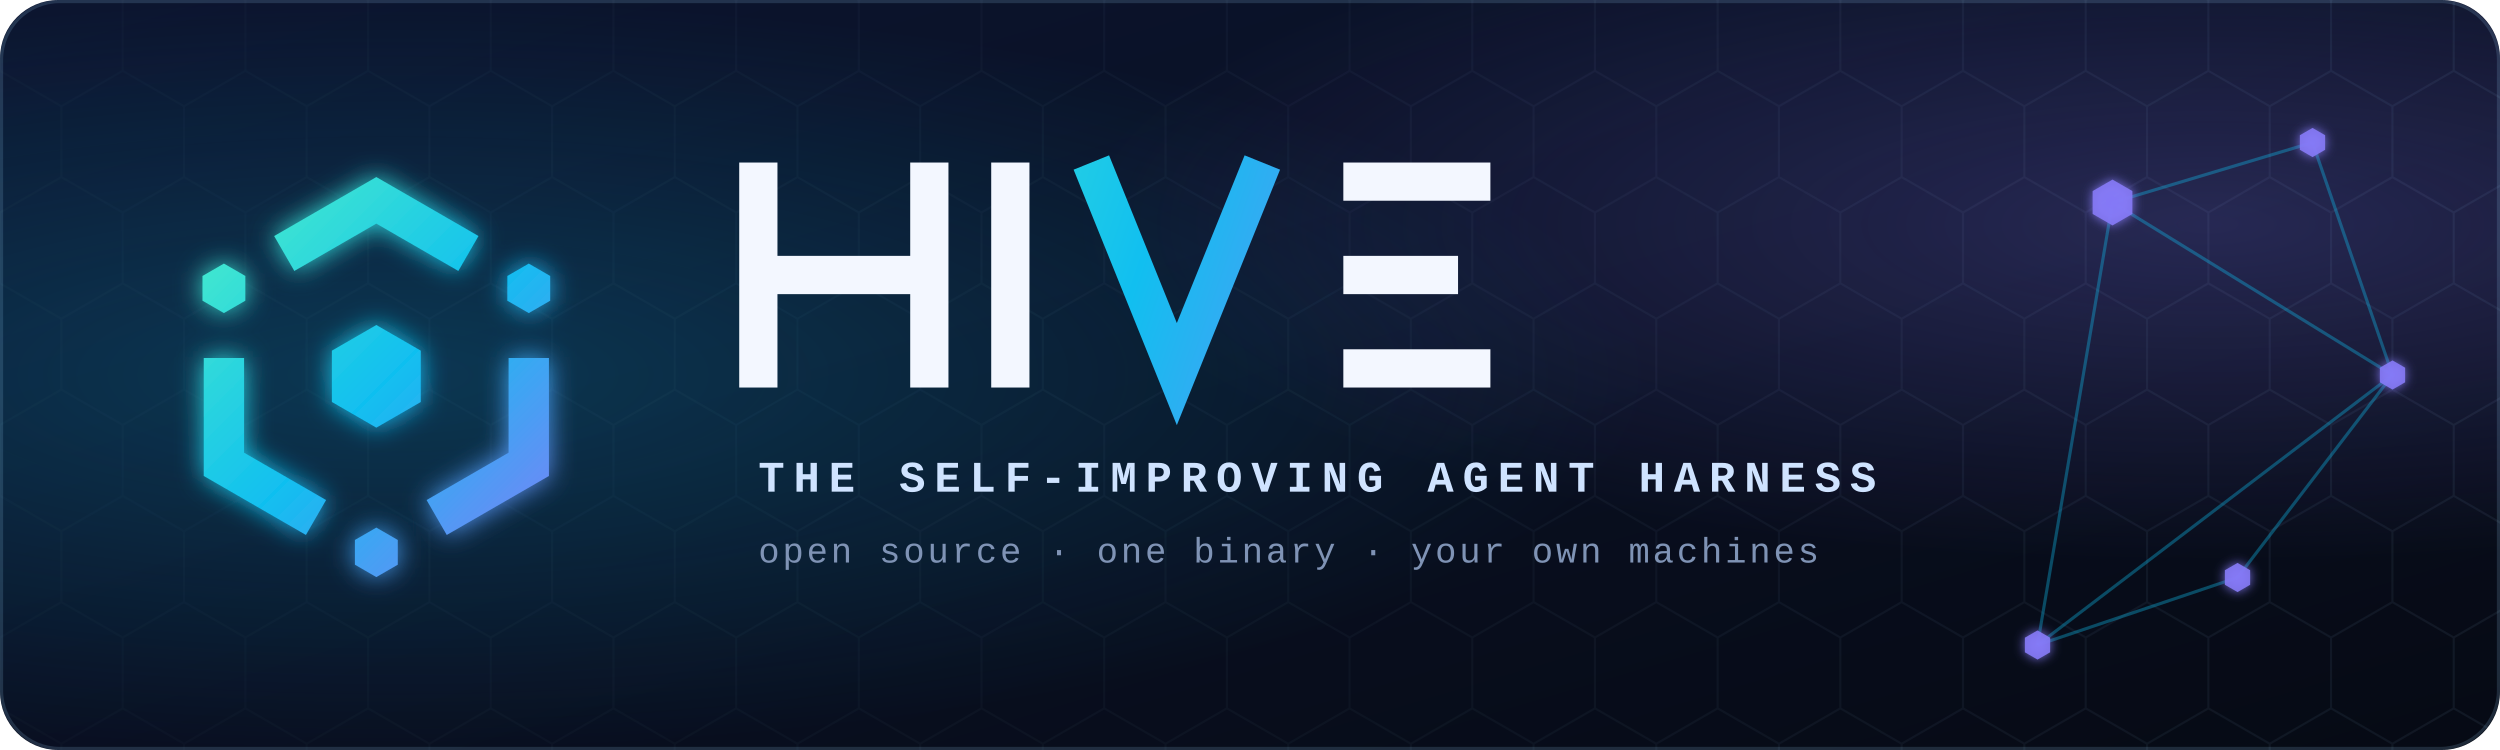
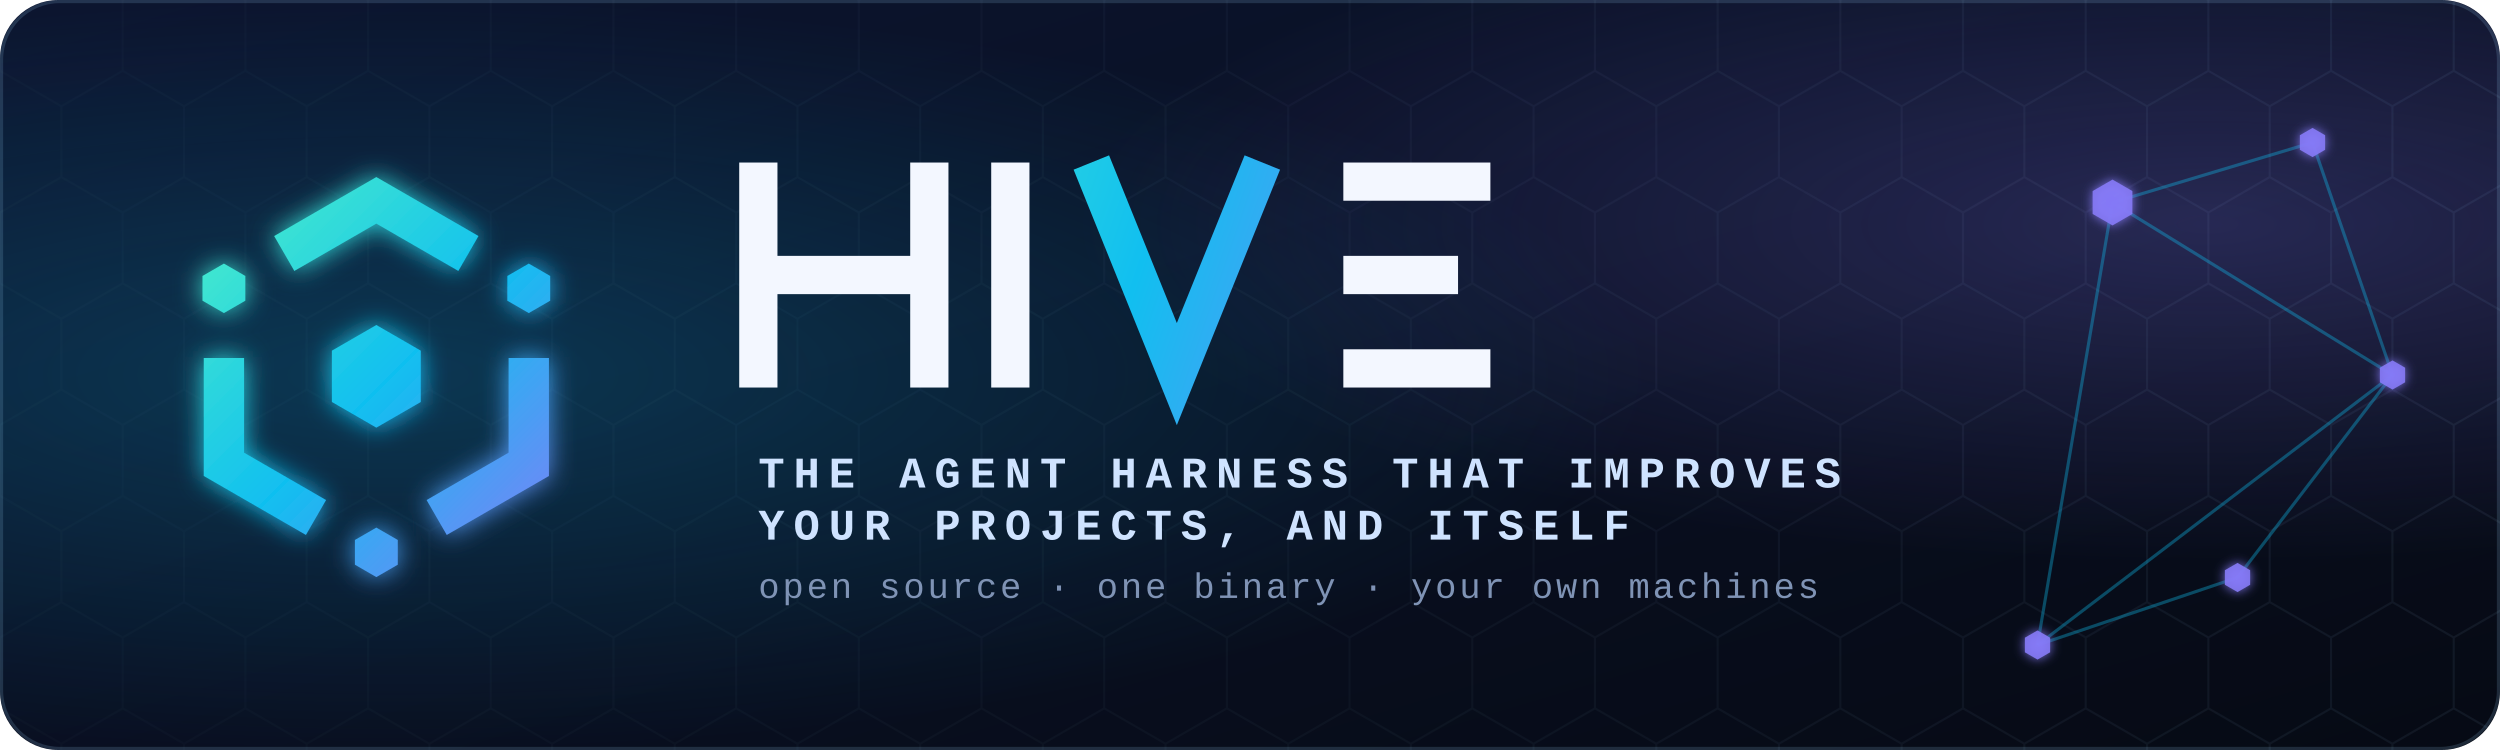
<svg xmlns="http://www.w3.org/2000/svg" viewBox="0 0 1200 360" width="1200" height="360" role="img" aria-labelledby="hive-title hive-desc">
  <defs>
    <linearGradient id="gm" gradientUnits="userSpaceOnUse" x1="24" y1="24" x2="232" y2="232">
      <stop offset="0" stop-color="#50f4c5" />
      <stop offset="0.52" stop-color="#11bff0" />
      <stop offset="1" stop-color="#877af7" />
    </linearGradient>
    <linearGradient id="gw" gradientUnits="userSpaceOnUse" x1="296" y1="0" x2="647.39" y2="120">
      <stop offset="0" stop-color="#50f4c5" />
      <stop offset="0.52" stop-color="#11bff0" />
      <stop offset="1" stop-color="#877af7" />
    </linearGradient>
    <filter id="glow" x="-40%" y="-40%" width="180%" height="180%">
      <feGaussianBlur stdDeviation="7" result="b" />
      <feMerge>
        <feMergeNode in="b" />
        <feMergeNode in="SourceGraphic" />
      </feMerge>
    </filter>
    <filter id="soft" x="-40%" y="-40%" width="180%" height="180%">
      <feGaussianBlur stdDeviation="2.5" result="b" />
      <feMerge>
        <feMergeNode in="b" />
        <feMergeNode in="SourceGraphic" />
      </feMerge>
    </filter>
    <linearGradient id="bg" x1="0" y1="0" x2="1" y2="1">
      <stop offset="0" stop-color="#0c1530" />
      <stop offset="1" stop-color="#060a14" />
    </linearGradient>
    <radialGradient id="a" cx="0.16" cy="0.5" r="0.5">
      <stop offset="0" stop-color="#11bff0" stop-opacity="0.22" />
      <stop offset="1" stop-color="#11bff0" stop-opacity="0" />
    </radialGradient>
    <radialGradient id="b" cx="0.88" cy="0.3" r="0.45">
      <stop offset="0" stop-color="#877af7" stop-opacity="0.24" />
      <stop offset="1" stop-color="#877af7" stop-opacity="0" />
    </radialGradient>
    <linearGradient id="fade" x1="0" y1="0" x2="1" y2="0">
      <stop offset="0" stop-color="#fff" stop-opacity="0.25" />
      <stop offset="0.55" stop-color="#fff" stop-opacity="0.5" />
      <stop offset="1" stop-color="#fff" />
    </linearGradient>
    <mask id="m">
      <rect width="1200" height="360" fill="url(#fade)" />
    </mask>
    <clipPath id="c">
      <rect width="1200" height="360" rx="28" />
    </clipPath>
  </defs>
  <g clip-path="url(#c)">
    <rect width="1200" height="360" fill="url(#bg)" />
    <g mask="url(#m)">
      <path d="M-58.89 -68L-29.44 -51L-29.44 -17L-58.89 0L-88.33 -17L-88.33 -51zM0 -68L29.44 -51L29.44 -17L0 0L-29.44 -17L-29.44 -51zM58.89 -68L88.33 -51L88.33 -17L58.89 0L29.44 -17L29.44 -51zM117.78 -68L147.22 -51L147.22 -17L117.78 0L88.33 -17L88.33 -51zM176.67 -68L206.11 -51L206.11 -17L176.67 0L147.22 -17L147.22 -51zM235.56 -68L265 -51L265 -17L235.56 0L206.11 -17L206.11 -51zM294.45 -68L323.89 -51L323.89 -17L294.45 0L265 -17L265 -51zM353.34 -68L382.78 -51L382.78 -17L353.34 0L323.89 -17L323.89 -51zM412.23 -68L441.67 -51L441.67 -17L412.23 0L382.78 -17L382.78 -51zM471.12 -68L500.56 -51L500.56 -17L471.12 0L441.67 -17L441.67 -51zM530.01 -68L559.45 -51L559.45 -17L530.01 0L500.56 -17L500.56 -51zM588.9 -68L618.34 -51L618.34 -17L588.9 0L559.45 -17L559.45 -51zM647.79 -68L677.23 -51L677.23 -17L647.79 0L618.34 -17L618.34 -51zM706.68 -68L736.12 -51L736.12 -17L706.68 0L677.23 -17L677.23 -51zM765.57 -68L795.01 -51L795.01 -17L765.57 0L736.12 -17L736.12 -51zM824.46 -68L853.9 -51L853.9 -17L824.46 0L795.01 -17L795.01 -51zM883.35 -68L912.79 -51L912.79 -17L883.35 0L853.9 -17L853.9 -51zM942.24 -68L971.68 -51L971.68 -17L942.24 0L912.79 -17L912.79 -51zM1001.13 -68L1030.57 -51L1030.57 -17L1001.13 0L971.68 -17L971.68 -51zM1060.02 -68L1089.46 -51L1089.46 -17L1060.02 0L1030.57 -17L1030.57 -51zM1118.9 -68L1148.35 -51L1148.35 -17L1118.9 0L1089.46 -17L1089.46 -51zM1177.79 -68L1207.24 -51L1207.24 -17L1177.79 0L1148.35 -17L1148.35 -51zM1236.68 -68L1266.13 -51L1266.13 -17L1236.68 0L1207.24 -17L1207.24 -51zM-29.44 -17L0 0L0 34L-29.44 51L-58.89 34L-58.89 0zM29.44 -17L58.89 0L58.89 34L29.44 51L0 34L0 0zM88.33 -17L117.78 0L117.78 34L88.33 51L58.89 34L58.89 0zM147.22 -17L176.67 0L176.67 34L147.22 51L117.78 34L117.78 0zM206.11 -17L235.56 0L235.56 34L206.11 51L176.67 34L176.67 0zM265 -17L294.45 0L294.45 34L265 51L235.56 34L235.56 0zM323.89 -17L353.34 0L353.34 34L323.89 51L294.45 34L294.45 0zM382.78 -17L412.23 0L412.23 34L382.78 51L353.34 34L353.34 0zM441.67 -17L471.12 0L471.12 34L441.67 51L412.23 34L412.23 0zM500.56 -17L530.01 0L530.01 34L500.56 51L471.12 34L471.12 0zM559.45 -17L588.9 0L588.9 34L559.45 51L530.01 34L530.01 0zM618.34 -17L647.79 0L647.79 34L618.34 51L588.9 34L588.9 0zM677.23 -17L706.68 0L706.68 34L677.23 51L647.79 34L647.79 0zM736.12 -17L765.57 0L765.57 34L736.12 51L706.68 34L706.68 0zM795.01 -17L824.46 0L824.46 34L795.01 51L765.57 34L765.57 0zM853.9 -17L883.35 0L883.35 34L853.9 51L824.46 34L824.46 0zM912.79 -17L942.24 0L942.24 34L912.79 51L883.35 34L883.35 0zM971.68 -17L1001.13 0L1001.13 34L971.68 51L942.24 34L942.24 0zM1030.57 -17L1060.02 0L1060.02 34L1030.57 51L1001.13 34L1001.13 0zM1089.46 -17L1118.9 0L1118.9 34L1089.46 51L1060.02 34L1060.02 0zM1148.35 -17L1177.79 0L1177.79 34L1148.35 51L1118.9 34L1118.9 0zM1207.24 -17L1236.68 0L1236.68 34L1207.24 51L1177.79 34L1177.79 0zM-58.89 34L-29.44 51L-29.44 85L-58.89 102L-88.33 85L-88.33 51zM0 34L29.44 51L29.44 85L0 102L-29.44 85L-29.44 51zM58.89 34L88.33 51L88.33 85L58.89 102L29.44 85L29.44 51zM117.78 34L147.22 51L147.22 85L117.78 102L88.33 85L88.33 51zM176.67 34L206.11 51L206.11 85L176.67 102L147.22 85L147.22 51zM235.56 34L265 51L265 85L235.56 102L206.11 85L206.11 51zM294.45 34L323.89 51L323.89 85L294.45 102L265 85L265 51zM353.34 34L382.78 51L382.78 85L353.34 102L323.89 85L323.89 51zM412.23 34L441.67 51L441.67 85L412.23 102L382.78 85L382.78 51zM471.12 34L500.56 51L500.56 85L471.12 102L441.67 85L441.67 51zM530.01 34L559.45 51L559.45 85L530.01 102L500.56 85L500.56 51zM588.9 34L618.34 51L618.34 85L588.9 102L559.45 85L559.45 51zM647.79 34L677.23 51L677.23 85L647.79 102L618.34 85L618.34 51zM706.68 34L736.12 51L736.12 85L706.68 102L677.23 85L677.23 51zM765.57 34L795.01 51L795.01 85L765.57 102L736.12 85L736.12 51zM824.46 34L853.9 51L853.9 85L824.46 102L795.01 85L795.01 51zM883.35 34L912.79 51L912.79 85L883.35 102L853.9 85L853.9 51zM942.24 34L971.68 51L971.68 85L942.24 102L912.79 85L912.79 51zM1001.13 34L1030.57 51L1030.57 85L1001.13 102L971.68 85L971.68 51zM1060.02 34L1089.46 51L1089.46 85L1060.02 102L1030.57 85L1030.57 51zM1118.9 34L1148.35 51L1148.35 85L1118.9 102L1089.46 85L1089.46 51zM1177.79 34L1207.24 51L1207.24 85L1177.79 102L1148.35 85L1148.35 51zM1236.68 34L1266.13 51L1266.13 85L1236.68 102L1207.24 85L1207.24 51zM-29.44 85L0 102L0 136L-29.44 153L-58.89 136L-58.89 102zM29.44 85L58.89 102L58.89 136L29.44 153L0 136L0 102zM88.33 85L117.78 102L117.78 136L88.33 153L58.89 136L58.89 102zM147.22 85L176.67 102L176.67 136L147.22 153L117.78 136L117.78 102zM206.11 85L235.56 102L235.56 136L206.11 153L176.67 136L176.67 102zM265 85L294.45 102L294.45 136L265 153L235.56 136L235.56 102zM323.89 85L353.34 102L353.34 136L323.89 153L294.45 136L294.45 102zM382.78 85L412.23 102L412.23 136L382.78 153L353.34 136L353.34 102zM441.67 85L471.12 102L471.12 136L441.67 153L412.23 136L412.23 102zM500.56 85L530.01 102L530.01 136L500.56 153L471.12 136L471.12 102zM559.45 85L588.9 102L588.9 136L559.45 153L530.01 136L530.01 102zM618.34 85L647.79 102L647.79 136L618.34 153L588.9 136L588.9 102zM677.23 85L706.68 102L706.68 136L677.23 153L647.79 136L647.79 102zM736.12 85L765.57 102L765.57 136L736.12 153L706.68 136L706.68 102zM795.01 85L824.46 102L824.46 136L795.01 153L765.57 136L765.57 102zM853.9 85L883.35 102L883.35 136L853.9 153L824.46 136L824.46 102zM912.79 85L942.24 102L942.24 136L912.79 153L883.35 136L883.35 102zM971.68 85L1001.13 102L1001.13 136L971.68 153L942.24 136L942.24 102zM1030.57 85L1060.02 102L1060.02 136L1030.57 153L1001.13 136L1001.13 102zM1089.46 85L1118.9 102L1118.9 136L1089.46 153L1060.02 136L1060.02 102zM1148.35 85L1177.79 102L1177.79 136L1148.35 153L1118.9 136L1118.9 102zM1207.24 85L1236.68 102L1236.68 136L1207.24 153L1177.79 136L1177.79 102zM-58.89 136L-29.44 153L-29.44 187L-58.89 204L-88.33 187L-88.33 153zM0 136L29.44 153L29.44 187L0 204L-29.44 187L-29.44 153zM58.89 136L88.33 153L88.33 187L58.89 204L29.44 187L29.44 153zM117.78 136L147.22 153L147.22 187L117.78 204L88.33 187L88.33 153zM176.67 136L206.11 153L206.11 187L176.67 204L147.22 187L147.22 153zM235.56 136L265 153L265 187L235.56 204L206.11 187L206.11 153zM294.45 136L323.89 153L323.89 187L294.45 204L265 187L265 153zM353.34 136L382.78 153L382.78 187L353.34 204L323.89 187L323.89 153zM412.23 136L441.67 153L441.67 187L412.23 204L382.78 187L382.78 153zM471.12 136L500.56 153L500.56 187L471.12 204L441.67 187L441.67 153zM530.01 136L559.45 153L559.45 187L530.01 204L500.56 187L500.56 153zM588.9 136L618.34 153L618.34 187L588.9 204L559.45 187L559.45 153zM647.79 136L677.23 153L677.23 187L647.79 204L618.34 187L618.34 153zM706.68 136L736.12 153L736.12 187L706.68 204L677.23 187L677.23 153zM765.57 136L795.01 153L795.01 187L765.57 204L736.12 187L736.12 153zM824.46 136L853.9 153L853.9 187L824.46 204L795.01 187L795.01 153zM883.35 136L912.79 153L912.79 187L883.35 204L853.9 187L853.9 153zM942.24 136L971.68 153L971.68 187L942.24 204L912.79 187L912.79 153zM1001.13 136L1030.57 153L1030.57 187L1001.13 204L971.68 187L971.68 153zM1060.02 136L1089.46 153L1089.46 187L1060.02 204L1030.57 187L1030.57 153zM1118.9 136L1148.35 153L1148.35 187L1118.9 204L1089.46 187L1089.46 153zM1177.79 136L1207.24 153L1207.24 187L1177.79 204L1148.35 187L1148.35 153zM1236.68 136L1266.13 153L1266.13 187L1236.68 204L1207.24 187L1207.24 153zM-29.44 187L0 204L0 238L-29.44 255L-58.89 238L-58.89 204zM29.44 187L58.89 204L58.89 238L29.44 255L0 238L0 204zM88.33 187L117.78 204L117.78 238L88.33 255L58.89 238L58.89 204zM147.22 187L176.67 204L176.67 238L147.22 255L117.78 238L117.78 204zM206.11 187L235.56 204L235.56 238L206.11 255L176.67 238L176.67 204zM265 187L294.45 204L294.45 238L265 255L235.56 238L235.56 204zM323.89 187L353.34 204L353.34 238L323.89 255L294.45 238L294.45 204zM382.78 187L412.23 204L412.23 238L382.78 255L353.34 238L353.34 204zM441.67 187L471.12 204L471.12 238L441.67 255L412.23 238L412.23 204zM500.56 187L530.01 204L530.01 238L500.56 255L471.12 238L471.12 204zM559.45 187L588.9 204L588.9 238L559.45 255L530.01 238L530.01 204zM618.34 187L647.79 204L647.79 238L618.34 255L588.9 238L588.9 204zM677.23 187L706.68 204L706.68 238L677.23 255L647.79 238L647.79 204zM736.12 187L765.57 204L765.57 238L736.12 255L706.68 238L706.68 204zM795.01 187L824.46 204L824.46 238L795.01 255L765.57 238L765.57 204zM853.9 187L883.35 204L883.35 238L853.9 255L824.46 238L824.46 204zM912.79 187L942.24 204L942.24 238L912.79 255L883.35 238L883.35 204zM971.68 187L1001.13 204L1001.13 238L971.68 255L942.24 238L942.24 204zM1030.57 187L1060.02 204L1060.02 238L1030.57 255L1001.13 238L1001.13 204zM1089.46 187L1118.9 204L1118.9 238L1089.46 255L1060.02 238L1060.02 204zM1148.35 187L1177.79 204L1177.79 238L1148.35 255L1118.9 238L1118.9 204zM1207.24 187L1236.68 204L1236.68 238L1207.24 255L1177.79 238L1177.79 204zM-58.89 238L-29.44 255L-29.44 289L-58.89 306L-88.33 289L-88.33 255zM0 238L29.44 255L29.44 289L0 306L-29.44 289L-29.44 255zM58.89 238L88.33 255L88.33 289L58.89 306L29.44 289L29.44 255zM117.78 238L147.22 255L147.22 289L117.78 306L88.33 289L88.33 255zM176.67 238L206.11 255L206.11 289L176.67 306L147.22 289L147.22 255zM235.56 238L265 255L265 289L235.56 306L206.11 289L206.11 255zM294.45 238L323.89 255L323.89 289L294.45 306L265 289L265 255zM353.34 238L382.78 255L382.78 289L353.34 306L323.89 289L323.89 255zM412.23 238L441.67 255L441.67 289L412.23 306L382.78 289L382.78 255zM471.12 238L500.56 255L500.56 289L471.12 306L441.67 289L441.67 255zM530.01 238L559.45 255L559.45 289L530.01 306L500.56 289L500.56 255zM588.9 238L618.34 255L618.34 289L588.9 306L559.45 289L559.45 255zM647.79 238L677.23 255L677.23 289L647.79 306L618.34 289L618.34 255zM706.68 238L736.12 255L736.12 289L706.68 306L677.23 289L677.23 255zM765.57 238L795.01 255L795.01 289L765.57 306L736.12 289L736.12 255zM824.46 238L853.9 255L853.9 289L824.46 306L795.01 289L795.01 255zM883.35 238L912.79 255L912.79 289L883.35 306L853.9 289L853.9 255zM942.24 238L971.68 255L971.68 289L942.24 306L912.79 289L912.79 255zM1001.13 238L1030.57 255L1030.57 289L1001.13 306L971.68 289L971.68 255zM1060.02 238L1089.46 255L1089.46 289L1060.02 306L1030.57 289L1030.57 255zM1118.9 238L1148.35 255L1148.35 289L1118.9 306L1089.46 289L1089.46 255zM1177.79 238L1207.24 255L1207.24 289L1177.79 306L1148.35 289L1148.35 255zM1236.68 238L1266.13 255L1266.13 289L1236.68 306L1207.24 289L1207.24 255zM-29.44 289L0 306L0 340L-29.44 357L-58.89 340L-58.89 306zM29.44 289L58.89 306L58.89 340L29.44 357L0 340L0 306zM88.33 289L117.78 306L117.78 340L88.33 357L58.89 340L58.89 306zM147.22 289L176.67 306L176.67 340L147.22 357L117.78 340L117.78 306zM206.11 289L235.56 306L235.56 340L206.11 357L176.67 340L176.67 306zM265 289L294.45 306L294.45 340L265 357L235.56 340L235.56 306zM323.89 289L353.34 306L353.34 340L323.89 357L294.45 340L294.45 306zM382.78 289L412.23 306L412.23 340L382.78 357L353.34 340L353.34 306zM441.67 289L471.12 306L471.12 340L441.67 357L412.23 340L412.23 306zM500.56 289L530.01 306L530.01 340L500.56 357L471.12 340L471.12 306zM559.45 289L588.9 306L588.9 340L559.45 357L530.01 340L530.01 306zM618.34 289L647.79 306L647.79 340L618.34 357L588.9 340L588.9 306zM677.23 289L706.68 306L706.68 340L677.23 357L647.79 340L647.79 306zM736.12 289L765.57 306L765.57 340L736.12 357L706.68 340L706.68 306zM795.01 289L824.46 306L824.46 340L795.01 357L765.57 340L765.57 306zM853.9 289L883.35 306L883.35 340L853.9 357L824.46 340L824.46 306zM912.79 289L942.24 306L942.24 340L912.79 357L883.35 340L883.35 306zM971.68 289L1001.13 306L1001.13 340L971.68 357L942.24 340L942.24 306zM1030.57 289L1060.02 306L1060.02 340L1030.57 357L1001.13 340L1001.13 306zM1089.46 289L1118.9 306L1118.9 340L1089.46 357L1060.02 340L1060.02 306zM1148.35 289L1177.79 306L1177.79 340L1148.35 357L1118.9 340L1118.9 306zM1207.24 289L1236.68 306L1236.68 340L1207.24 357L1177.79 340L1177.79 306zM-58.89 340L-29.44 357L-29.44 391L-58.89 408L-88.33 391L-88.33 357zM0 340L29.44 357L29.44 391L0 408L-29.44 391L-29.44 357zM58.89 340L88.33 357L88.33 391L58.89 408L29.44 391L29.44 357zM117.78 340L147.22 357L147.22 391L117.78 408L88.33 391L88.33 357zM176.67 340L206.11 357L206.11 391L176.67 408L147.22 391L147.22 357zM235.56 340L265 357L265 391L235.56 408L206.11 391L206.11 357zM294.45 340L323.89 357L323.89 391L294.45 408L265 391L265 357zM353.34 340L382.78 357L382.78 391L353.34 408L323.89 391L323.89 357zM412.23 340L441.67 357L441.67 391L412.23 408L382.78 391L382.78 357zM471.12 340L500.56 357L500.56 391L471.12 408L441.67 391L441.67 357zM530.01 340L559.45 357L559.45 391L530.01 408L500.56 391L500.56 357zM588.9 340L618.34 357L618.34 391L588.9 408L559.45 391L559.45 357zM647.79 340L677.23 357L677.23 391L647.79 408L618.34 391L618.34 357zM706.68 340L736.12 357L736.12 391L706.68 408L677.23 391L677.23 357zM765.57 340L795.01 357L795.01 391L765.57 408L736.12 391L736.12 357zM824.46 340L853.9 357L853.9 391L824.46 408L795.01 391L795.01 357zM883.35 340L912.79 357L912.79 391L883.35 408L853.9 391L853.9 357zM942.24 340L971.68 357L971.68 391L942.24 408L912.79 391L912.79 357zM1001.13 340L1030.57 357L1030.57 391L1001.13 408L971.68 391L971.68 357zM1060.02 340L1089.46 357L1089.46 391L1060.02 408L1030.57 391L1030.57 357zM1118.9 340L1148.35 357L1148.35 391L1118.9 408L1089.46 391L1089.46 357zM1177.79 340L1207.24 357L1207.24 391L1177.79 408L1148.35 391L1148.35 357zM1236.68 340L1266.13 357L1266.13 391L1236.68 408L1207.24 391L1207.24 357z" fill="none" stroke="#9fd8ff" stroke-opacity="0.07" stroke-width="1" />
    </g>
    <rect width="1200" height="360" fill="url(#a)" />
    <rect width="1200" height="360" fill="url(#b)" />
    <g stroke="#11bff0" stroke-opacity="0.35" stroke-width="1.5" fill="none">
      <path d="M1014 97.2L1110 68.4" />
      <path d="M1110 68.4L1148.4 180" />
      <path d="M1148.4 180L1074 277.2" />
      <path d="M1074 277.2L978 309.6" />
      <path d="M978 309.6L1014 97.2" />
      <path d="M1014 97.2L1148.4 180" />
      <path d="M978 309.6L1148.4 180" />
    </g>
    <g fill="#877af7" fill-opacity="0.9" filter="url(#soft)">
      <path d="M1014 86.2L1023.53 91.7L1023.53 102.7L1014 108.2L1004.47 102.7L1004.47 91.7z" />
      <path d="M1110 61.4L1116.06 64.9L1116.06 71.9L1110 75.4L1103.94 71.9L1103.94 64.9z" />
      <path d="M1148.4 173L1154.46 176.5L1154.46 183.5L1148.4 187L1142.34 183.5L1142.34 176.5z" />
      <path d="M1074 270.2L1080.06 273.7L1080.06 280.7L1074 284.2L1067.94 280.7L1067.94 273.7z" />
      <path d="M978 302.6L984.06 306.1L984.06 313.1L978 316.6L971.94 313.1L971.94 306.1z" />
    </g>
    <g transform="translate(68 68) scale(1)">
      <g transform="scale(0.88)" filter="url(#glow)">
        <g fill="none" stroke="url(#gm)" stroke-width="22" stroke-linejoin="miter" stroke-miterlimit="6">
          <path d="M77.77 61L128 32L178.23 61" />
          <path d="M211.14 118L211.14 176L160.91 205" />
          <path d="M95.09 205L44.86 176L44.86 118" />
        </g>
        <g fill="url(#gm)">
          <path d="M211.14 66.5L222.83 73.25L222.83 86.75L211.14 93.5L199.45 86.75L199.45 73.25z" />
          <path d="M128 210.5L139.69 217.25L139.69 230.75L128 237.5L116.31 230.75L116.31 217.25z" />
          <path d="M44.86 66.5L56.55 73.25L56.55 86.75L44.86 93.5L33.17 86.75L33.17 73.25z" />
          <path d="M128 100L152.25 114L152.25 142L128 156L103.75 142L103.75 114z" />
        </g>
      </g>
      <g fill="none" stroke="#f3f7ff" stroke-width="18.36" stroke-linejoin="miter" stroke-miterlimit="8">
        <path d="M296 10v108M378.08 10v108M296 64h82.08" />
        <path d="M416.96 10v108" />
        <path d="M455.84 10l41.04 101.57l41.04 -101.57" stroke="url(#gw)" />
        <path d="M576.8 19.18h70.59M576.8 64h55.06M576.8 108.82h70.59" />
      </g>
-       <text x="296" y="168" fill="#cfe3ff" font-family="ui-monospace, 'SF Mono', SFMono-Regular, Menlo, Consolas, 'Liberation Mono', monospace" font-size="21" font-weight="600" letter-spacing="4.3">THE SELF-IMPROVING AGENT HARNESS</text>
-       <text x="296" y="202" fill="#7f93b5" font-family="ui-monospace, 'SF Mono', SFMono-Regular, Menlo, Consolas, 'Liberation Mono', monospace" font-size="17" letter-spacing="1.4">open source  ·  one binary  ·  your own machines</text>
+       <text x="296" y="166" fill="#cfe3ff" font-family="ui-monospace, 'SF Mono', SFMono-Regular, Menlo, Consolas, 'Liberation Mono', monospace" font-size="21" font-weight="600" letter-spacing="4.3">THE AGENT HARNESS THAT IMPROVES</text>
+       <text x="296" y="191" fill="#cfe3ff" font-family="ui-monospace, 'SF Mono', SFMono-Regular, Menlo, Consolas, 'Liberation Mono', monospace" font-size="21" font-weight="600" letter-spacing="4.3">YOUR PROJECTS, AND ITSELF</text>
+       <text x="296" y="219" fill="#7f93b5" font-family="ui-monospace, 'SF Mono', SFMono-Regular, Menlo, Consolas, 'Liberation Mono', monospace" font-size="17" letter-spacing="1.4">open source  ·  one binary  ·  your own machines</text>
    </g>
  </g>
  <rect x="0.75" y="0.75" width="1198.5" height="358.5" rx="28" fill="none" stroke="#9fd8ff" stroke-opacity="0.16" stroke-width="1.5" />
</svg>
